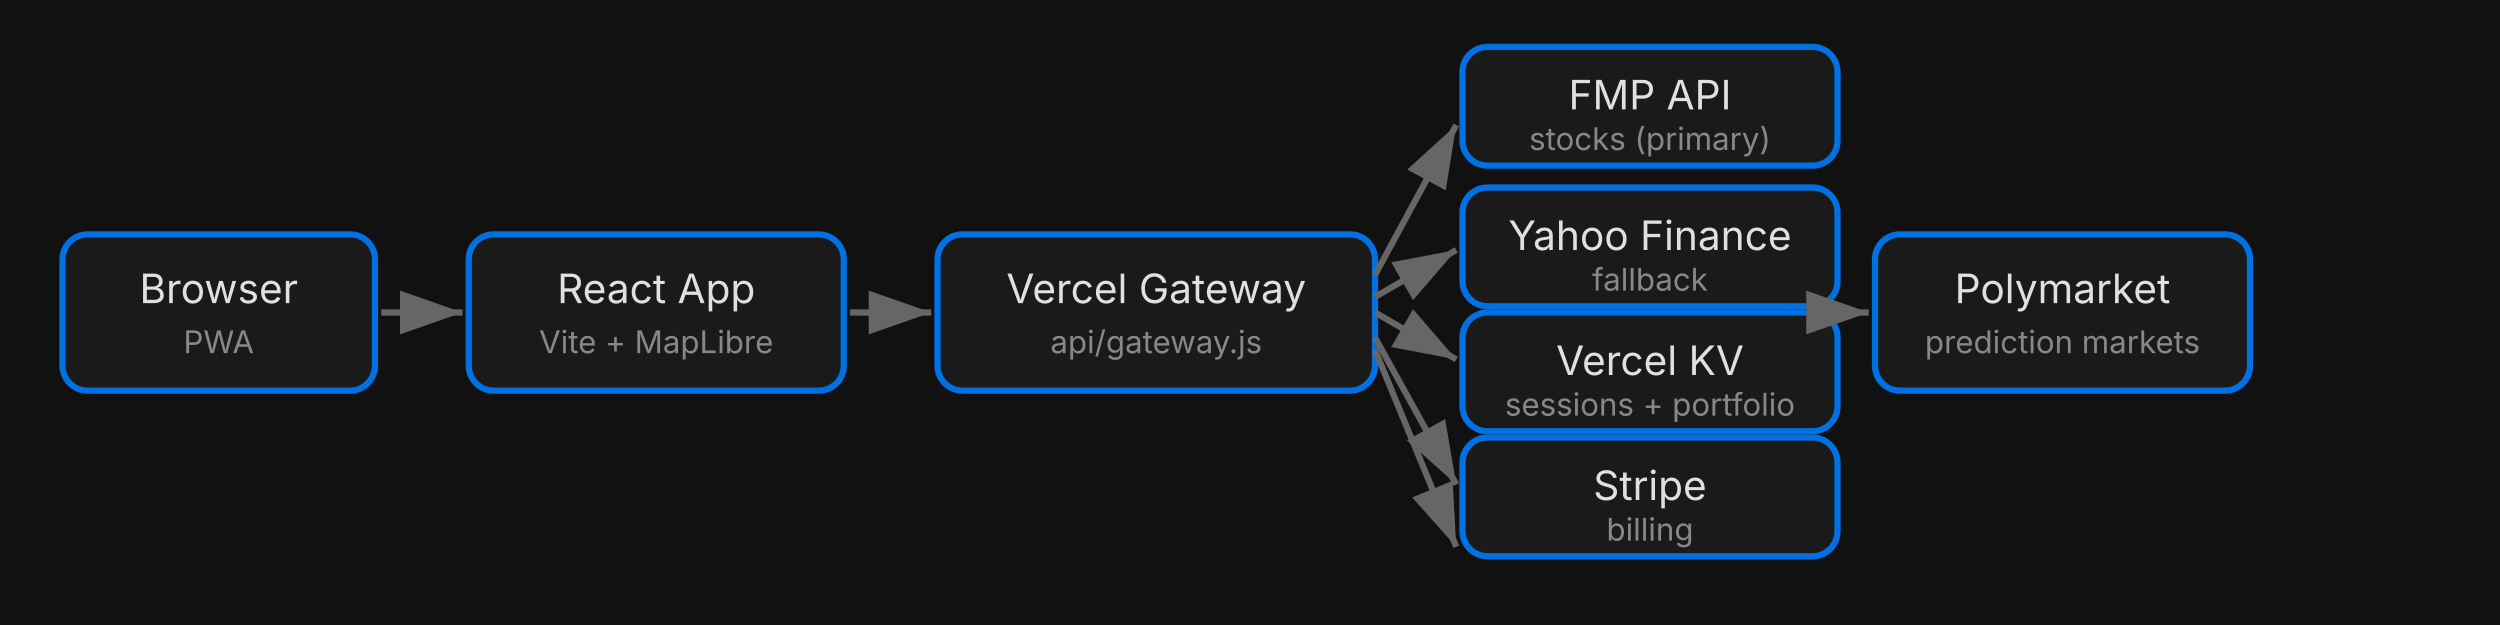
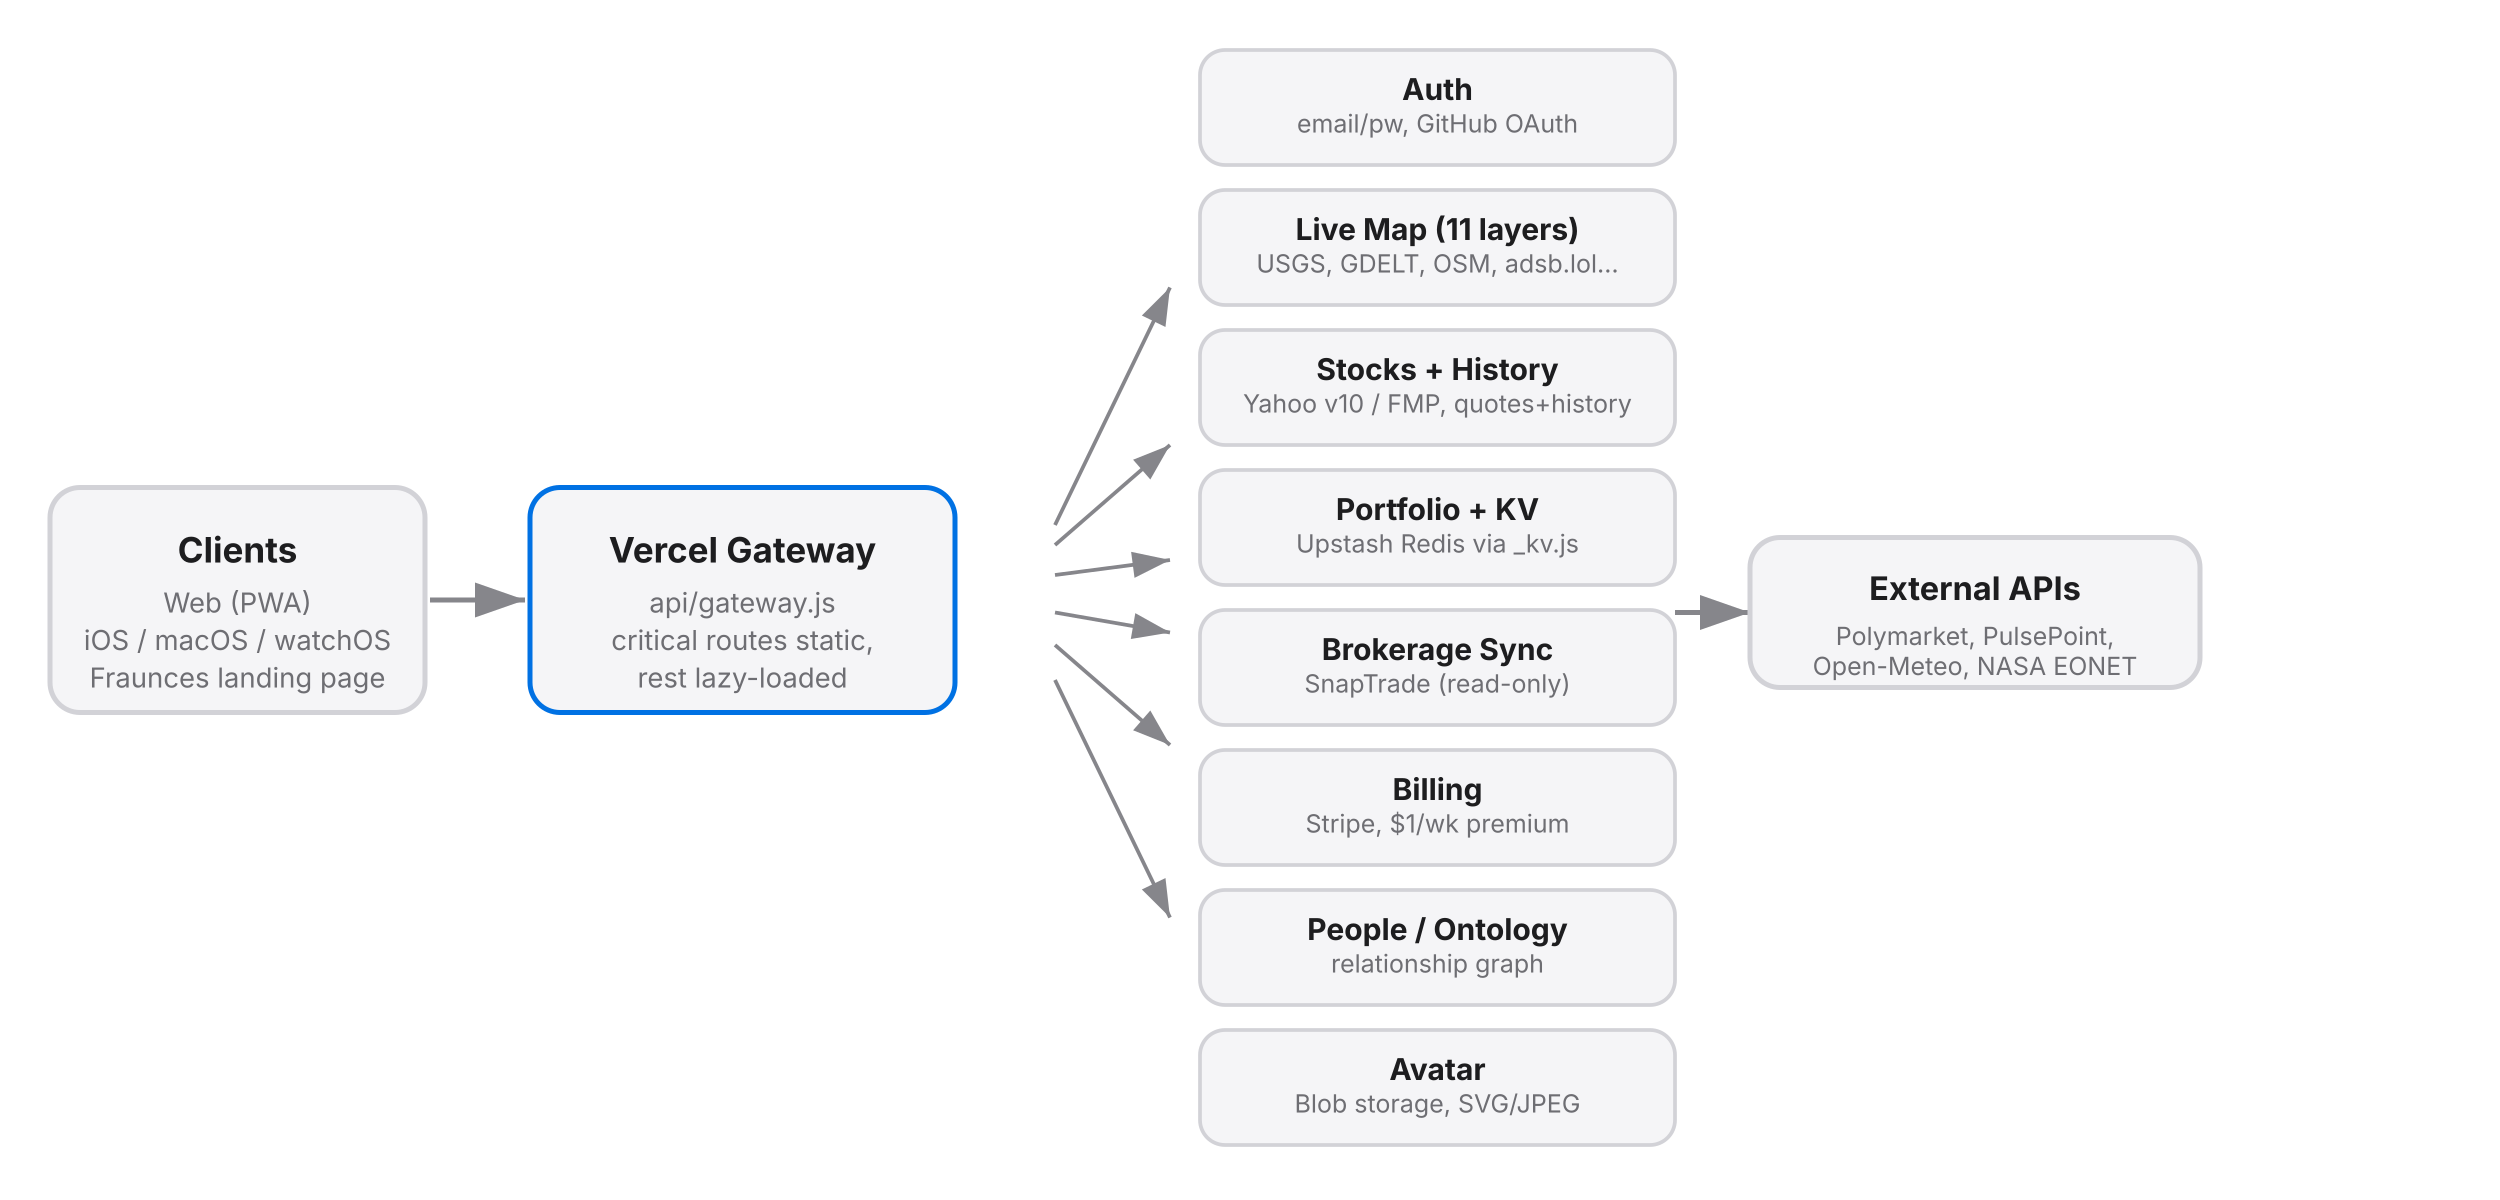
- <svg xmlns="http://www.w3.org/2000/svg" font-family="-apple-system, system-ui, sans-serif" viewBox="0 0 800 200">
+ <svg xmlns="http://www.w3.org/2000/svg" font-family="-apple-system, system-ui, sans-serif" viewBox="0 0 1000 480">
  <defs>
    <marker id="arrowhead" markerHeight="7" markerWidth="10" orient="auto" refX="10" refY="3.5">
-       <path fill="#666" d="m0 0 10 3.5L0 7z" />
+       <path fill="#86868b" d="m0 0 10 3.5L0 7z" />
    </marker>
-     <style>.box{fill:#1a1a1a;stroke:#0071e3;stroke-width:2}.label,.sub{fill:#e0e0e0;font-size:13px;text-anchor:middle}.sub{fill:#888;font-size:10px}.arrow{stroke:#666;stroke-width:2;fill:none;marker-end:url(#arrowhead)}</style>
  </defs>
-   <path fill="#111" d="M0 0h800v200H0z" />
-   <rect width="100" height="50" x="20" y="75" class="box" rx="8" />
-   <text x="70" y="97" class="label">Browser</text>
-   <text x="70" y="113" class="sub">PWA</text>
-   <path d="M122 100h26" class="arrow" />
-   <rect width="120" height="50" x="150" y="75" class="box" rx="8" />
-   <text x="210" y="97" class="label">React App</text>
-   <text x="210" y="113" class="sub">Vite + MapLibre</text>
-   <path d="M272 100h26" class="arrow" />
-   <rect width="140" height="50" x="300" y="75" class="box" rx="8" />
-   <text x="370" y="97" class="label">Vercel Gateway</text>
-   <text x="370" y="113" class="sub">api/gateway.js</text>
-   <path d="m440 88 26-48" class="arrow" />
-   <path d="m440 95 26-15" class="arrow" />
-   <path d="m440 100 26 15" class="arrow" />
-   <path d="m440 108 26 47" class="arrow" />
-   <path d="m440 112 26 63" class="arrow" />
-   <rect width="120" height="38" x="468" y="15" class="box" rx="8" />
-   <text x="528" y="35" class="label">FMP API</text>
-   <text x="528" y="48" class="sub">stocks (primary)</text>
-   <rect width="120" height="38" x="468" y="60" class="box" rx="8" />
-   <text x="528" y="80" class="label">Yahoo Finance</text>
-   <text x="528" y="93" class="sub">fallback</text>
-   <rect width="120" height="38" x="468" y="100" class="box" rx="8" />
-   <text x="528" y="120" class="label">Vercel KV</text>
-   <text x="528" y="133" class="sub">sessions + portfolio</text>
-   <rect width="120" height="38" x="468" y="140" class="box" rx="8" />
-   <text x="528" y="160" class="label">Stripe</text>
-   <text x="528" y="173" class="sub">billing</text>
-   <rect width="120" height="50" x="600" y="75" class="box" rx="8" />
-   <text x="660" y="97" class="label">Polymarket</text>
-   <text x="660" y="113" class="sub">prediction markets</text>
-   <path d="M590 100h8" class="arrow" />
+   <path fill="#fff" d="M0 0h1000v480H0z" />
+   <rect width="150" height="90" x="20" y="195" fill="#f5f5f7" stroke="#d2d2d7" stroke-width="2" rx="12" />
+   <text x="95" y="225" fill="#1d1d1f" font-size="14" font-weight="700" text-anchor="middle">Clients</text>
+   <text x="95" y="245" fill="#6e6e73" font-size="11" text-anchor="middle">Web (PWA)</text>
+   <text x="95" y="260" fill="#6e6e73" font-size="11" text-anchor="middle">iOS / macOS / watchOS</text>
+   <text x="95" y="275" fill="#6e6e73" font-size="11" text-anchor="middle">Fraunces landing page</text>
+   <path d="M172 240h38" stroke="#86868b" stroke-width="2" fill="none" marker-end="url(#arrowhead)" />
+   <rect width="170" height="90" x="212" y="195" fill="#f5f5f7" stroke="#0071e3" stroke-width="2" rx="12" />
+   <text x="297" y="225" fill="#1d1d1f" font-size="14" font-weight="700" text-anchor="middle">Vercel Gateway</text>
+   <text x="297" y="245" fill="#6e6e73" font-size="11" text-anchor="middle">api/gateway.js</text>
+   <text x="297" y="260" fill="#6e6e73" font-size="11" text-anchor="middle">critical routes static,</text>
+   <text x="297" y="275" fill="#6e6e73" font-size="11" text-anchor="middle">rest lazy-loaded</text>
+   <path d="m422 210 46-95" stroke="#86868b" stroke-width="1.5" fill="none" marker-end="url(#arrowhead)" />
+   <path d="m422 218 46-40" stroke="#86868b" stroke-width="1.5" fill="none" marker-end="url(#arrowhead)" />
+   <path d="m422 230 46-6" stroke="#86868b" stroke-width="1.5" fill="none" marker-end="url(#arrowhead)" />
+   <path d="m422 245 46 8" stroke="#86868b" stroke-width="1.5" fill="none" marker-end="url(#arrowhead)" />
+   <path d="m422 258 46 40" stroke="#86868b" stroke-width="1.5" fill="none" marker-end="url(#arrowhead)" />
+   <path d="m422 272 46 95" stroke="#86868b" stroke-width="1.5" fill="none" marker-end="url(#arrowhead)" />
+   <g fill="#f5f5f7" stroke="#d2d2d7" stroke-width="1.5">
+     <rect width="190" height="46" x="480" y="20" rx="10" />
+     <rect width="190" height="46" x="480" y="76" rx="10" />
+     <rect width="190" height="46" x="480" y="132" rx="10" />
+     <rect width="190" height="46" x="480" y="188" rx="10" />
+     <rect width="190" height="46" x="480" y="244" rx="10" />
+     <rect width="190" height="46" x="480" y="300" rx="10" />
+     <rect width="190" height="46" x="480" y="356" rx="10" />
+     <rect width="190" height="46" x="480" y="412" rx="10" />
+   </g>
+   <g fill="#1d1d1f" font-size="12" font-weight="700" text-anchor="middle">
+     <text x="575" y="40">Auth</text>
+     <text x="575" y="96">Live Map (11 layers)</text>
+     <text x="575" y="152">Stocks + History</text>
+     <text x="575" y="208">Portfolio + KV</text>
+     <text x="575" y="264">Brokerage Sync</text>
+     <text x="575" y="320">Billing</text>
+     <text x="575" y="376">People / Ontology</text>
+     <text x="575" y="432">Avatar</text>
+   </g>
+   <g fill="#6e6e73" font-size="10" text-anchor="middle">
+     <text x="575" y="53">email/pw, GitHub OAuth</text>
+     <text x="575" y="109">USGS, GDELT, OSM, adsb.lol...</text>
+     <text x="575" y="165">Yahoo v10 / FMP, quotes+history</text>
+     <text x="575" y="221">Upstash Redis via _kv.js</text>
+     <text x="575" y="277">SnapTrade (read-only)</text>
+     <text x="575" y="333">Stripe, $1/wk premium</text>
+     <text x="575" y="389">relationship graph</text>
+     <text x="575" y="445">Blob storage, SVG/JPEG</text>
+   </g>
+   <path d="M670 245h30" stroke="#86868b" stroke-width="2" fill="none" marker-end="url(#arrowhead)" />
+   <rect width="180" height="60" x="700" y="215" fill="#f5f5f7" stroke="#d2d2d7" stroke-width="2" rx="12" />
+   <text x="790" y="240" fill="#1d1d1f" font-size="13" font-weight="700" text-anchor="middle">External APIs</text>
+   <text x="790" y="258" fill="#6e6e73" font-size="10" text-anchor="middle">Polymarket, PulsePoint,</text>
+   <text x="790" y="270" fill="#6e6e73" font-size="10" text-anchor="middle">Open-Meteo, NASA EONET</text>
</svg>
